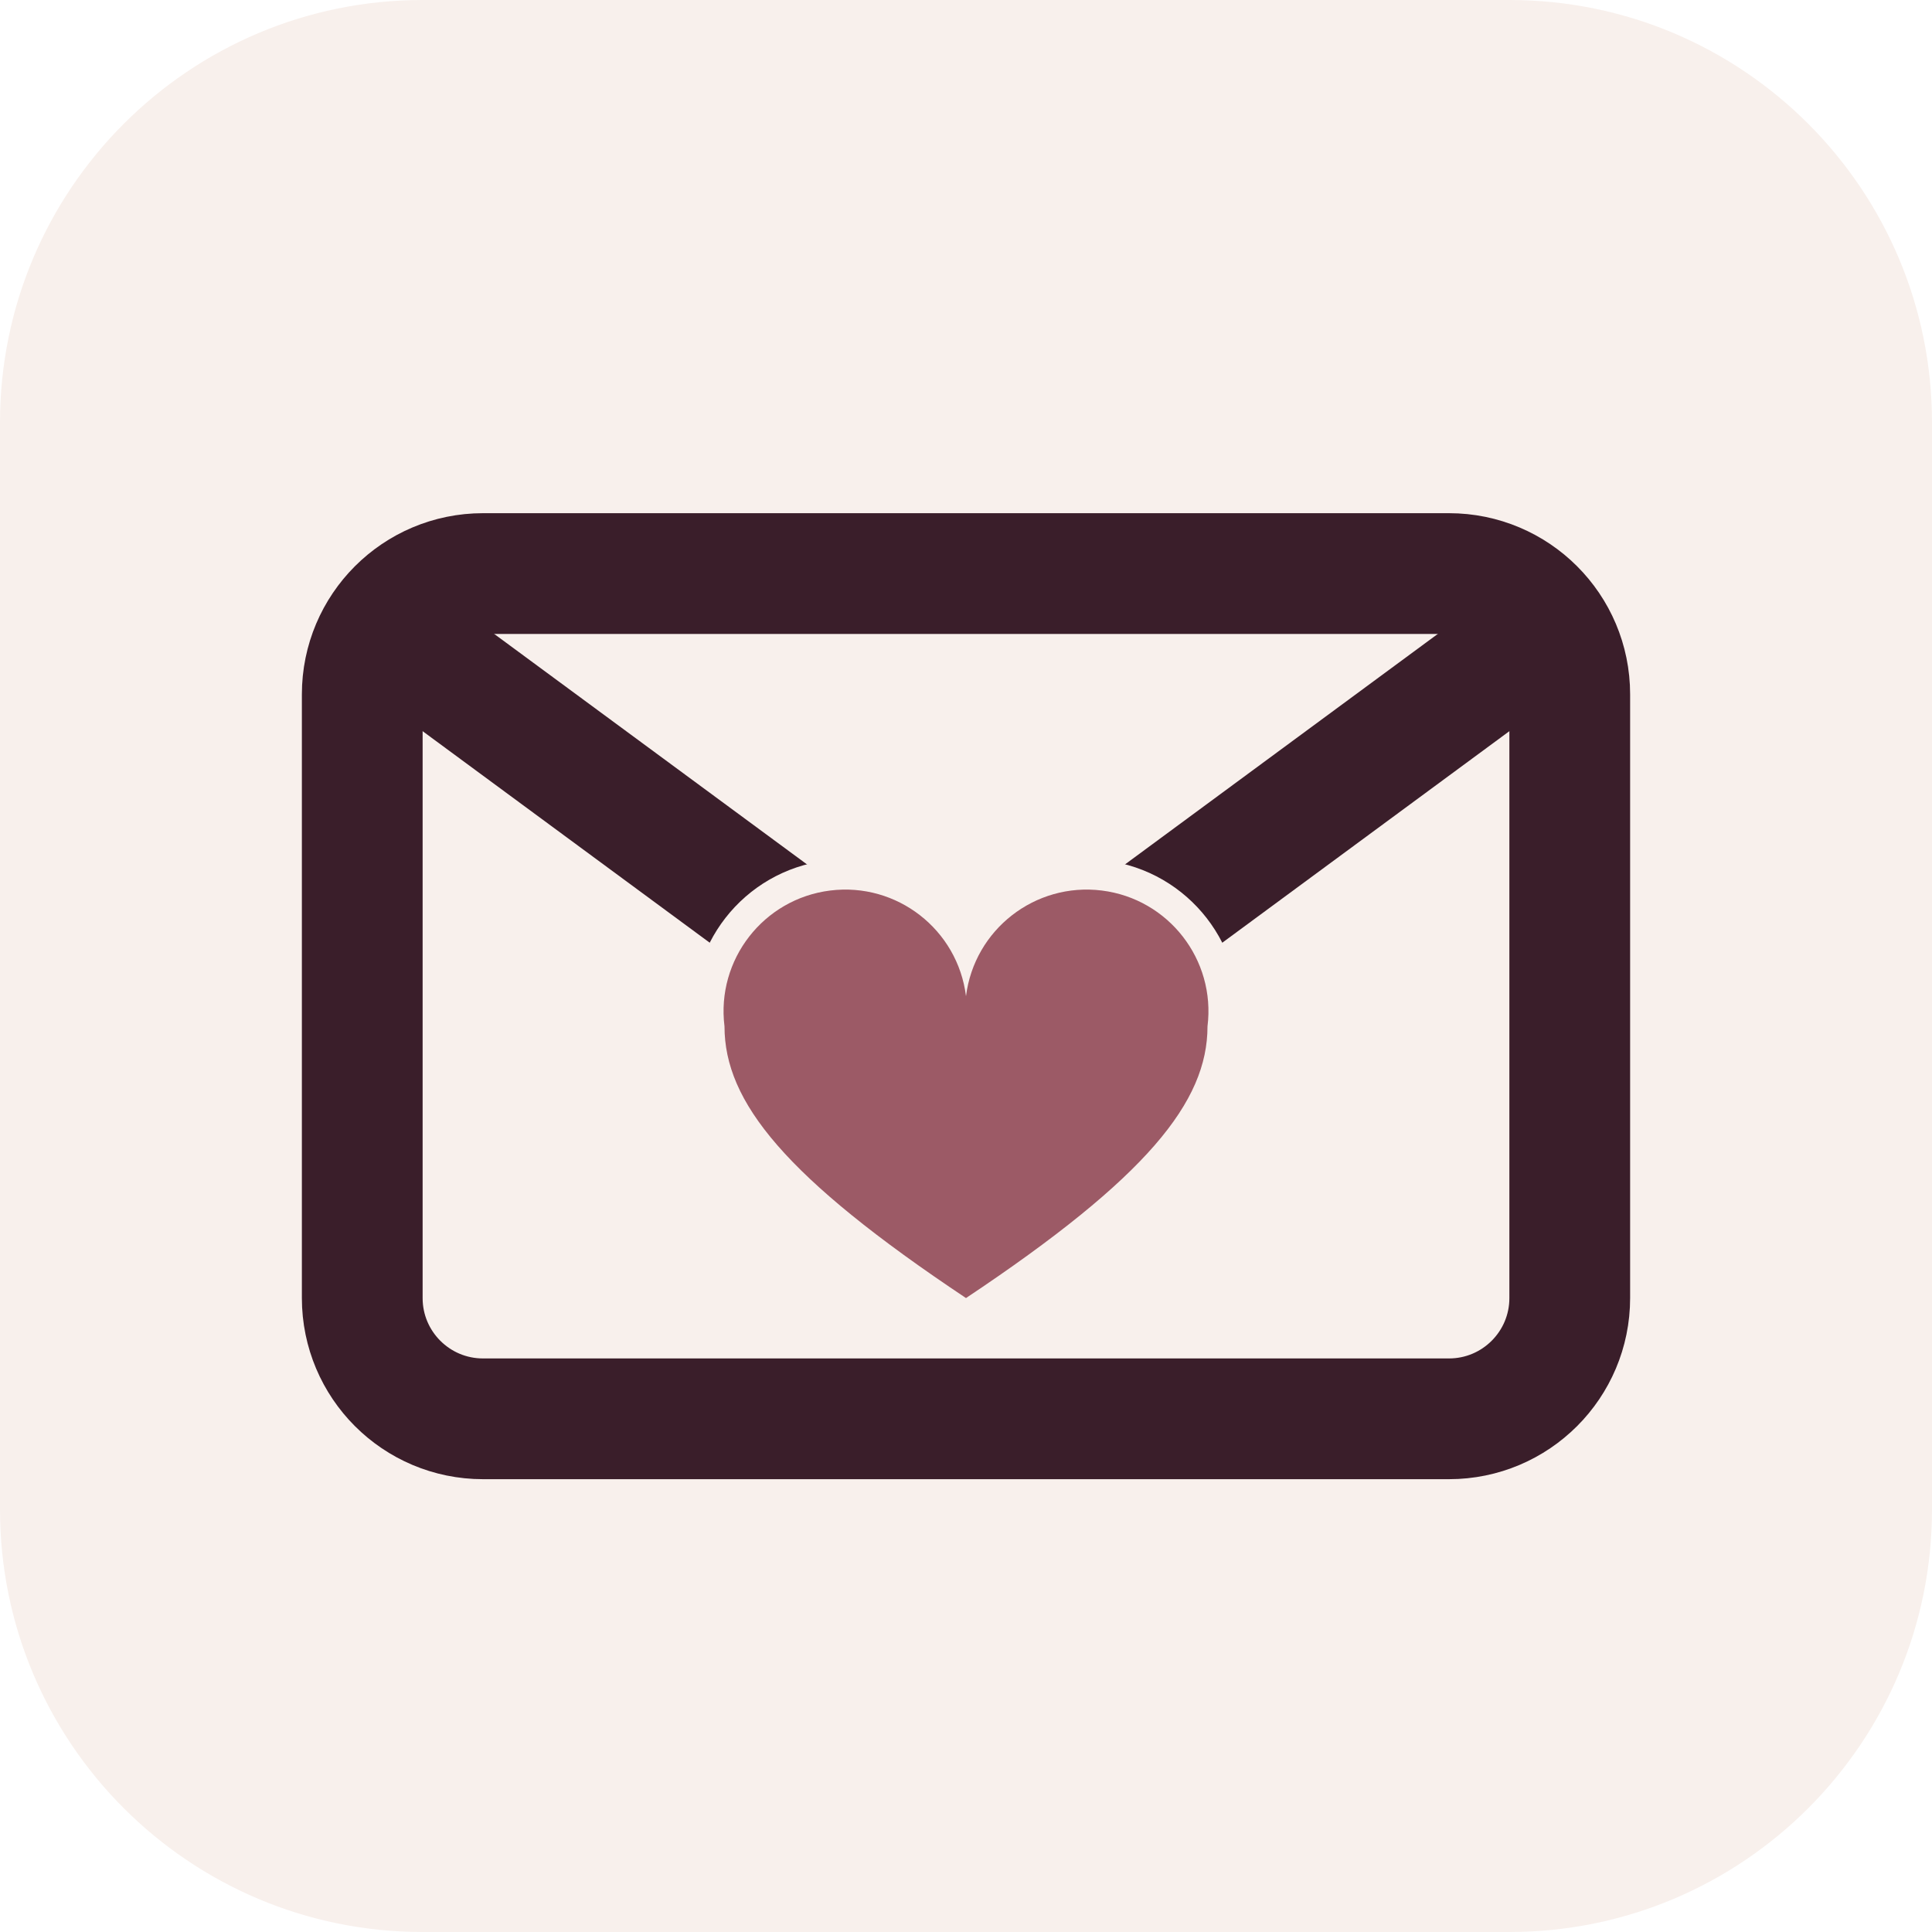
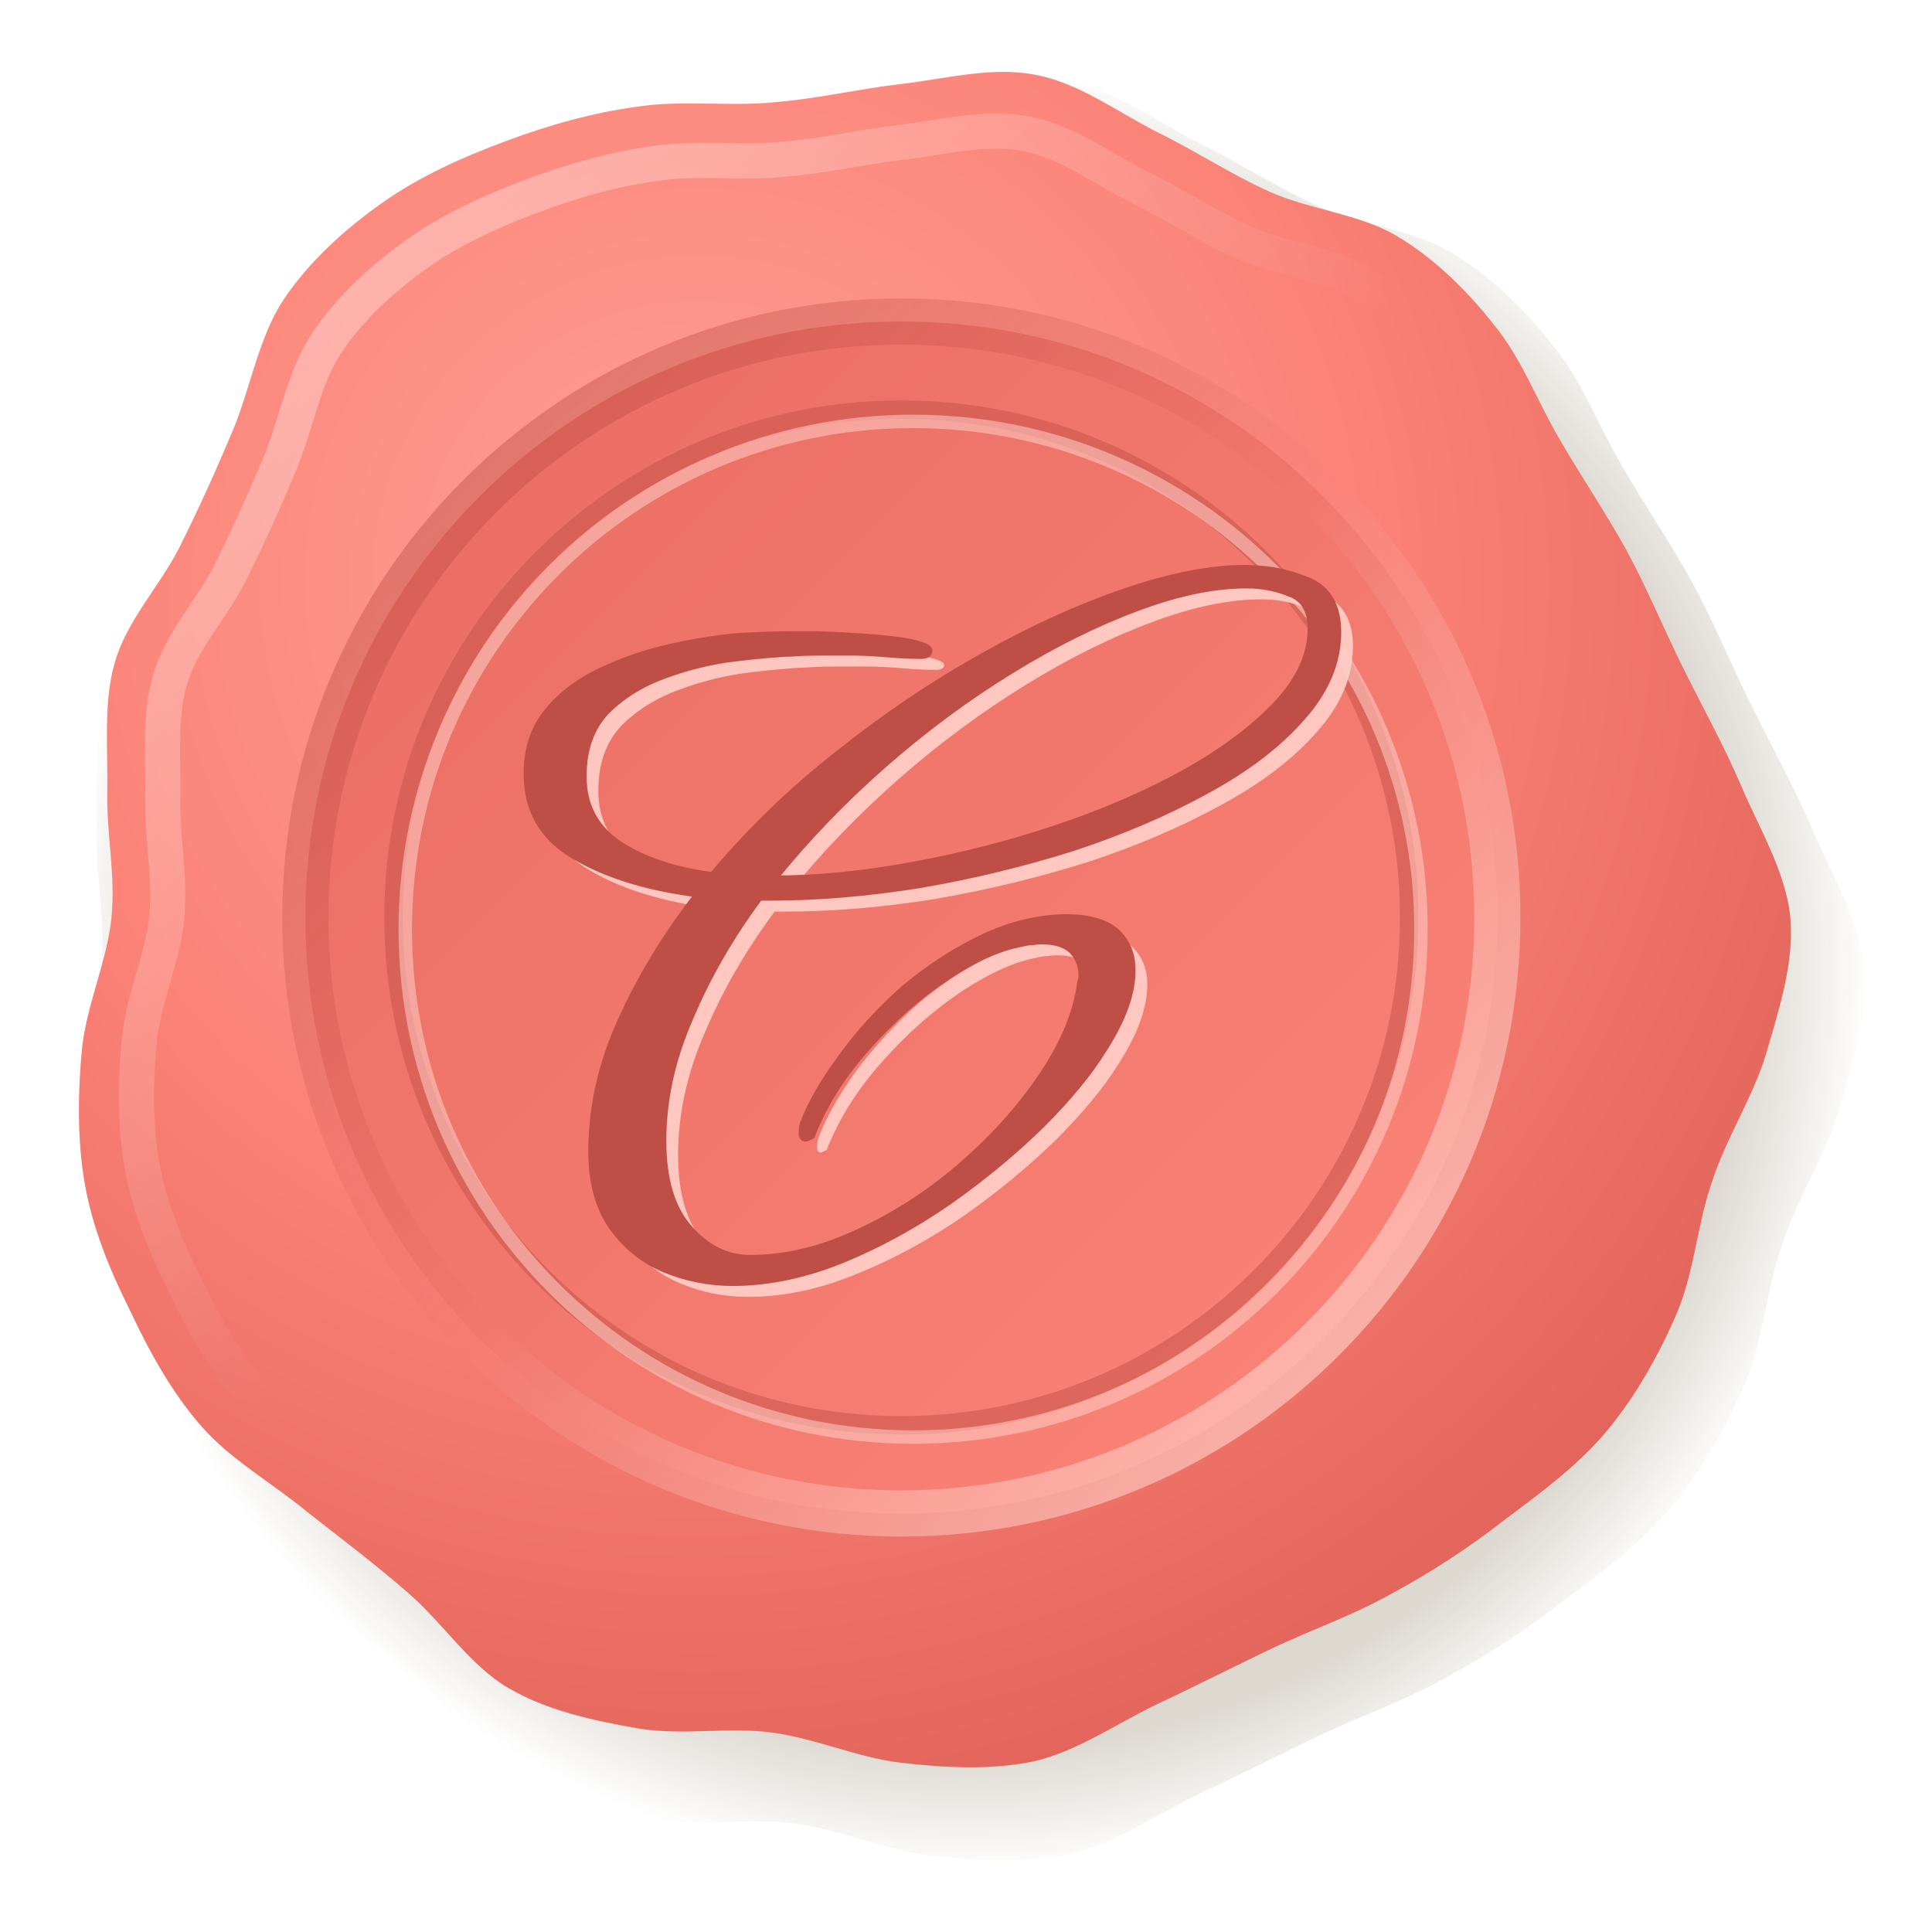
- <svg xmlns="http://www.w3.org/2000/svg" viewBox="0 0 64 64">
-   <rect width="64" height="64" rx="14" fill="#f8f0ec" />
-   <rect x="12" y="19" width="40" height="28" rx="4" fill="none" stroke="#3a1e2a" stroke-width="4" />
-   <path d="M13 21 32 35 51 21" fill="none" stroke="#3a1e2a" stroke-width="4" stroke-linecap="round" stroke-linejoin="round" />
-   <path d="M32 43c-6-4-8-6.5-8-9a4 4 0 0 1 8-1a4 4 0 0 1 8 1c0 2.5-2 5-8 9z" fill="#9c5a66" stroke="#f8f0ec" stroke-width="2" paint-order="stroke" />
+ <svg xmlns="http://www.w3.org/2000/svg" viewBox="-107.38 -109.30 230.16 230.16" width="230.16" height="230.16" role="img" aria-label="Celebra-me, sello">
+   <defs>
+     <radialGradient id="ssombra" cx="50%" cy="50%" r="50%">
+       <stop offset="0" stop-color="#412A00" stop-opacity="0.22" />
+       <stop offset="0.86" stop-color="#412A00" stop-opacity="0.18" />
+       <stop offset="1" stop-color="#412A00" stop-opacity="0" />
+     </radialGradient>
+     <linearGradient id="srimLuz" x1="0" y1="0" x2="1" y2="1">
+       <stop offset="0" stop-color="#FFFFFF" stop-opacity="0.45" />
+       <stop offset="0.45" stop-color="#FFFFFF" stop-opacity="0" />
+     </linearGradient>
+     <radialGradient id="scera" cx="36%" cy="30%" r="80%">
+       <stop offset="0" stop-color="#FFA095" />
+       <stop offset="0.5" stop-color="#FB8277" />
+       <stop offset="1" stop-color="#DE5F55" />
+     </radialGradient>
+     <linearGradient id="shueco" x1="0" y1="0" x2="1" y2="1">
+       <stop offset="0" stop-color="#E86B61" />
+       <stop offset="1" stop-color="#FC8579" />
+     </linearGradient>
+     <linearGradient id="spared" x1="0" y1="0" x2="1" y2="1">
+       <stop offset="0" stop-color="#B9473F" stop-opacity="0.55" />
+       <stop offset="0.5" stop-color="#B9473F" stop-opacity="0" />
+       <stop offset="0.5" stop-color="#FFD0C9" stop-opacity="0" />
+       <stop offset="1" stop-color="#FFD0C9" stop-opacity="0.9" />
+     </linearGradient>
+   </defs>
+   <g id="logo">
+     <g transform="scale(10)">
+       <path d="M10.59 0.00 C10.64 0.54 10.45 1.11 10.30 1.63 C10.14 2.15 9.83 2.62 9.66 3.14 C9.48 3.65 9.45 4.21 9.24 4.71 C9.03 5.20 8.75 5.70 8.41 6.11 C8.07 6.52 7.61 6.86 7.18 7.18 C6.76 7.51 6.31 7.80 5.85 8.05 C5.39 8.31 4.90 8.48 4.43 8.70 C3.97 8.92 3.52 9.15 3.05 9.37 C2.57 9.60 2.10 9.93 1.59 10.05 C1.08 10.16 0.52 10.13 0.00 10.07 C-0.52 10.01 -1.02 9.78 -1.54 9.71 C-2.06 9.64 -2.61 9.75 -3.14 9.66 C-3.66 9.57 -4.22 9.45 -4.68 9.18 C-5.13 8.92 -5.46 8.41 -5.86 8.06 C-6.26 7.71 -6.66 7.41 -7.08 7.08 C-7.49 6.74 -7.99 6.46 -8.34 6.06 C-8.69 5.66 -8.96 5.17 -9.19 4.68 C-9.43 4.20 -9.64 3.69 -9.73 3.16 C-9.82 2.64 -9.81 2.07 -9.76 1.55 C-9.70 1.02 -9.46 0.51 -9.41 0.00 C-9.36 -0.51 -9.47 -0.99 -9.46 -1.50 C-9.45 -2.01 -9.51 -2.56 -9.37 -3.04 C-9.23 -3.53 -8.85 -3.93 -8.61 -4.39 C-8.38 -4.85 -8.18 -5.29 -7.97 -5.79 C-7.76 -6.28 -7.66 -6.91 -7.36 -7.36 C-7.06 -7.81 -6.63 -8.20 -6.19 -8.51 C-5.74 -8.83 -5.22 -9.06 -4.71 -9.25 C-4.20 -9.44 -3.67 -9.59 -3.14 -9.66 C-2.61 -9.74 -2.06 -9.66 -1.54 -9.71 C-1.01 -9.75 -0.52 -9.87 -0.00 -9.93 C0.52 -9.99 1.08 -10.14 1.59 -10.04 C2.10 -9.95 2.57 -9.60 3.04 -9.36 C3.51 -9.13 3.93 -8.85 4.40 -8.64 C4.88 -8.43 5.46 -8.38 5.90 -8.12 C6.34 -7.86 6.74 -7.47 7.06 -7.06 C7.39 -6.66 7.58 -6.14 7.84 -5.70 C8.10 -5.25 8.38 -4.84 8.63 -4.39 C8.87 -3.95 9.06 -3.49 9.29 -3.02 C9.52 -2.55 9.78 -2.09 10.00 -1.58 C10.21 -1.08 10.54 -0.54 10.59 0.00Z" transform="translate(0.35 0.6) scale(1.05)" fill="url(#ssombra)" />
+       <path d="M10.59 0.00 C10.64 0.54 10.45 1.11 10.30 1.63 C10.14 2.15 9.83 2.62 9.66 3.14 C9.48 3.65 9.45 4.21 9.24 4.71 C9.03 5.20 8.75 5.70 8.41 6.11 C8.07 6.52 7.61 6.86 7.18 7.18 C6.76 7.51 6.31 7.80 5.85 8.05 C5.39 8.31 4.90 8.48 4.43 8.70 C3.97 8.92 3.52 9.15 3.05 9.37 C2.57 9.60 2.10 9.93 1.59 10.05 C1.08 10.16 0.52 10.13 0.00 10.07 C-0.52 10.01 -1.02 9.78 -1.54 9.71 C-2.06 9.64 -2.61 9.75 -3.14 9.66 C-3.66 9.57 -4.22 9.45 -4.68 9.18 C-5.13 8.92 -5.46 8.41 -5.86 8.06 C-6.26 7.71 -6.66 7.41 -7.08 7.08 C-7.49 6.74 -7.99 6.46 -8.34 6.06 C-8.69 5.66 -8.96 5.17 -9.19 4.68 C-9.43 4.20 -9.64 3.69 -9.73 3.16 C-9.82 2.64 -9.81 2.07 -9.76 1.55 C-9.70 1.02 -9.46 0.51 -9.41 0.00 C-9.36 -0.51 -9.47 -0.99 -9.46 -1.50 C-9.45 -2.01 -9.51 -2.56 -9.37 -3.04 C-9.23 -3.53 -8.85 -3.93 -8.61 -4.39 C-8.38 -4.85 -8.18 -5.29 -7.97 -5.79 C-7.76 -6.28 -7.66 -6.91 -7.36 -7.36 C-7.06 -7.81 -6.63 -8.20 -6.19 -8.51 C-5.74 -8.83 -5.22 -9.06 -4.71 -9.25 C-4.20 -9.44 -3.67 -9.59 -3.14 -9.66 C-2.61 -9.74 -2.06 -9.66 -1.54 -9.71 C-1.01 -9.75 -0.52 -9.87 -0.00 -9.93 C0.52 -9.99 1.08 -10.14 1.59 -10.04 C2.10 -9.95 2.57 -9.60 3.04 -9.36 C3.51 -9.13 3.93 -8.85 4.40 -8.64 C4.88 -8.43 5.46 -8.38 5.90 -8.12 C6.34 -7.86 6.74 -7.47 7.06 -7.06 C7.39 -6.66 7.58 -6.14 7.84 -5.70 C8.10 -5.25 8.38 -4.84 8.63 -4.39 C8.87 -3.95 9.06 -3.49 9.29 -3.02 C9.52 -2.55 9.78 -2.09 10.00 -1.58 C10.21 -1.08 10.54 -0.54 10.59 0.00Z" fill="url(#scera)" />
+       <path d="M10.59 0.00 C10.64 0.54 10.45 1.11 10.30 1.63 C10.14 2.15 9.83 2.62 9.66 3.14 C9.48 3.65 9.45 4.21 9.24 4.71 C9.03 5.20 8.75 5.70 8.41 6.11 C8.07 6.52 7.61 6.86 7.18 7.18 C6.76 7.51 6.31 7.80 5.85 8.05 C5.39 8.31 4.90 8.48 4.43 8.70 C3.97 8.92 3.52 9.15 3.05 9.37 C2.57 9.60 2.10 9.93 1.59 10.05 C1.08 10.16 0.52 10.13 0.00 10.07 C-0.52 10.01 -1.02 9.78 -1.54 9.71 C-2.06 9.64 -2.61 9.75 -3.14 9.66 C-3.66 9.57 -4.22 9.45 -4.68 9.18 C-5.13 8.92 -5.46 8.41 -5.86 8.06 C-6.26 7.71 -6.66 7.41 -7.08 7.08 C-7.49 6.74 -7.99 6.46 -8.34 6.06 C-8.69 5.66 -8.96 5.17 -9.19 4.68 C-9.43 4.20 -9.64 3.69 -9.73 3.16 C-9.82 2.64 -9.81 2.07 -9.76 1.55 C-9.70 1.02 -9.46 0.51 -9.41 0.00 C-9.36 -0.51 -9.47 -0.99 -9.46 -1.50 C-9.45 -2.01 -9.51 -2.56 -9.37 -3.04 C-9.23 -3.53 -8.85 -3.93 -8.61 -4.39 C-8.38 -4.85 -8.18 -5.29 -7.97 -5.79 C-7.76 -6.28 -7.66 -6.91 -7.36 -7.36 C-7.06 -7.81 -6.63 -8.20 -6.19 -8.51 C-5.74 -8.83 -5.22 -9.06 -4.71 -9.25 C-4.20 -9.44 -3.67 -9.59 -3.14 -9.66 C-2.61 -9.74 -2.06 -9.66 -1.54 -9.71 C-1.01 -9.75 -0.52 -9.87 -0.00 -9.93 C0.52 -9.99 1.08 -10.14 1.59 -10.04 C2.10 -9.95 2.57 -9.60 3.04 -9.36 C3.51 -9.13 3.93 -8.85 4.40 -8.64 C4.88 -8.43 5.46 -8.38 5.90 -8.12 C6.34 -7.86 6.74 -7.47 7.06 -7.06 C7.39 -6.66 7.58 -6.14 7.84 -5.70 C8.10 -5.25 8.38 -4.84 8.63 -4.39 C8.87 -3.95 9.06 -3.49 9.29 -3.02 C9.52 -2.55 9.78 -2.09 10.00 -1.58 C10.21 -1.08 10.54 -0.54 10.59 0.00Z" transform="scale(0.93)" fill="none" stroke="url(#srimLuz)" stroke-width="0.45" />
+       <circle r="7.1" fill="url(#shueco)" />
+       <circle r="7.1" fill="none" stroke="url(#spared)" stroke-width="0.55" />
+       <circle r="6.05" fill="none" stroke="#C9554C" stroke-opacity="0.55" stroke-width="0.22" />
+       <circle cx="0.14" cy="0.14" r="6.05" fill="none" stroke="#FFD0C9" stroke-opacity="0.55" stroke-width="0.16" />
+       <path d="M-1.83 4.52Q-2.25 4.52 -2.63 4.36Q-3.02 4.2 -3.26 3.85Q-3.51 3.5 -3.51 2.96Q-3.51 2.17 -3.16 1.39Q-2.81 0.62 -2.24 -0.11Q-3.13 -0.22 -3.71 -0.56Q-4.28 -0.89 -4.28 -1.54Q-4.28 -1.99 -4.03 -2.29Q-3.78 -2.59 -3.39 -2.77Q-3.01 -2.95 -2.57 -3.05Q-2.12 -3.15 -1.74 -3.18Q-1.35 -3.2 -1.13 -3.2Q-1.06 -3.2 -0.8 -3.2Q-0.54 -3.19 -0.24 -3.17Q0.06 -3.15 0.28 -3.11Q0.51 -3.06 0.51 -3.01Q0.51 -2.95 0.41 -2.95Q0.23 -2.95 0 -2.97Q-0.22 -2.99 -0.44 -2.99Q-0.61 -2.99 -0.78 -2.99Q-0.95 -2.99 -1.1 -2.98Q-1.38 -2.97 -1.8 -2.92Q-2.22 -2.87 -2.63 -2.72Q-3.05 -2.57 -3.33 -2.29Q-3.61 -2 -3.61 -1.51Q-3.61 -0.99 -3.18 -0.7Q-2.75 -0.42 -2.07 -0.33Q-1.41 -1.12 -0.57 -1.78Q0.27 -2.45 1.14 -2.94Q2.02 -3.43 2.84 -3.71Q3.66 -3.99 4.27 -3.99Q4.68 -3.99 5.03 -3.84Q5.38 -3.69 5.38 -3.23Q5.38 -2.69 4.95 -2.21Q4.53 -1.73 3.81 -1.34Q3.1 -0.95 2.22 -0.66Q1.33 -0.38 0.4 -0.22Q-0.54 -0.07 -1.4 -0.07H-1.51Q-2.03 0.63 -2.34 1.37Q-2.66 2.1 -2.66 2.83Q-2.66 3.52 -2.35 3.87Q-2.04 4.23 -1.62 4.23Q-1 4.23 -0.35 3.93Q0.31 3.63 0.88 3.14Q1.45 2.65 1.84 2.08Q2.23 1.51 2.31 0.98Q2.31 0.95 2.32 0.93Q2.33 0.9 2.33 0.87Q2.33 0.69 2.22 0.57Q2.1 0.45 1.85 0.45Q1.8 0.45 1.74 0.46Q1.68 0.46 1.61 0.48Q1.22 0.55 0.72 0.88Q0.21 1.22 -0.23 1.72Q-0.67 2.21 -0.89 2.77Q-0.95 2.8 -0.96 2.8Q-1.03 2.8 -0.99 2.63Q-0.85 2.26 -0.54 1.83Q-0.22 1.4 0.21 1.02Q0.65 0.65 1.15 0.41Q1.66 0.17 2.17 0.17Q2.57 0.18 2.75 0.35Q2.93 0.52 2.93 0.8Q2.93 1.21 2.59 1.74Q2.33 2.16 1.85 2.64Q1.36 3.12 0.75 3.55Q0.13 3.98 -0.54 4.25Q-1.2 4.52 -1.83 4.52ZM-1.34 -0.29Q-0.57 -0.29 0.3 -0.45Q1.18 -0.61 2.02 -0.89Q2.86 -1.17 3.55 -1.55Q4.23 -1.93 4.64 -2.36Q5.06 -2.8 5.06 -3.27Q5.06 -3.6 4.81 -3.69Q4.57 -3.79 4.29 -3.79Q3.71 -3.79 2.99 -3.52Q2.26 -3.25 1.48 -2.77Q0.7 -2.29 -0.02 -1.66Q-0.75 -1.02 -1.34 -0.29Z" fill="#FFD0C9" fill-opacity="0.9" />
+       <path d="M-2.01 4.35Q-2.43 4.35 -2.82 4.19Q-3.2 4.03 -3.45 3.68Q-3.69 3.33 -3.69 2.79Q-3.69 2 -3.34 1.23Q-2.99 0.45 -2.42 -0.28Q-3.31 -0.39 -3.89 -0.73Q-4.46 -1.06 -4.46 -1.71Q-4.46 -2.16 -4.21 -2.46Q-3.96 -2.76 -3.57 -2.94Q-3.19 -3.12 -2.75 -3.22Q-2.3 -3.32 -1.92 -3.35Q-1.53 -3.37 -1.31 -3.37Q-1.24 -3.37 -0.98 -3.37Q-0.72 -3.36 -0.42 -3.34Q-0.12 -3.32 0.1 -3.28Q0.33 -3.23 0.33 -3.18Q0.33 -3.12 0.23 -3.12Q0.05 -3.12 -0.18 -3.14Q-0.4 -3.16 -0.62 -3.16Q-0.79 -3.16 -0.96 -3.16Q-1.13 -3.16 -1.28 -3.15Q-1.56 -3.14 -1.98 -3.09Q-2.4 -3.04 -2.81 -2.89Q-3.23 -2.74 -3.51 -2.46Q-3.79 -2.17 -3.79 -1.68Q-3.79 -1.16 -3.36 -0.87Q-2.93 -0.59 -2.25 -0.5Q-1.59 -1.29 -0.75 -1.95Q0.09 -2.62 0.97 -3.11Q1.84 -3.6 2.66 -3.88Q3.48 -4.16 4.09 -4.16Q4.5 -4.16 4.85 -4.01Q5.2 -3.86 5.2 -3.4Q5.2 -2.86 4.77 -2.38Q4.35 -1.9 3.63 -1.51Q2.92 -1.12 2.04 -0.83Q1.15 -0.55 0.22 -0.39Q-0.72 -0.24 -1.58 -0.24H-1.69Q-2.21 0.46 -2.52 1.2Q-2.84 1.93 -2.84 2.66Q-2.84 3.35 -2.53 3.7Q-2.22 4.06 -1.8 4.06Q-1.18 4.06 -0.53 3.76Q0.13 3.46 0.7 2.97Q1.27 2.48 1.66 1.91Q2.05 1.34 2.13 0.81Q2.13 0.78 2.14 0.76Q2.15 0.73 2.15 0.7Q2.15 0.52 2.04 0.4Q1.92 0.28 1.67 0.28Q1.62 0.28 1.56 0.29Q1.5 0.29 1.43 0.31Q1.04 0.38 0.54 0.71Q0.03 1.05 -0.41 1.55Q-0.85 2.04 -1.07 2.6Q-1.13 2.63 -1.14 2.63Q-1.21 2.63 -1.17 2.46Q-1.03 2.09 -0.71 1.66Q-0.4 1.23 0.03 0.85Q0.47 0.48 0.97 0.24Q1.48 -0 1.99 -0Q2.39 0.01 2.57 0.18Q2.75 0.35 2.75 0.63Q2.75 1.04 2.41 1.57Q2.15 1.99 1.67 2.47Q1.18 2.95 0.57 3.38Q-0.05 3.81 -0.71 4.08Q-1.38 4.35 -2.01 4.35ZM-1.52 -0.46Q-0.75 -0.46 0.12 -0.62Q1 -0.78 1.84 -1.06Q2.68 -1.34 3.37 -1.72Q4.05 -2.1 4.46 -2.53Q4.88 -2.97 4.88 -3.44Q4.88 -3.77 4.63 -3.86Q4.39 -3.96 4.11 -3.96Q3.53 -3.96 2.81 -3.69Q2.08 -3.42 1.3 -2.94Q0.52 -2.46 -0.2 -1.83Q-0.93 -1.19 -1.52 -0.46Z" fill="#BF4F46" stroke="#BF4F46" stroke-width="0.08" />
+     </g>
+   </g>
</svg>
